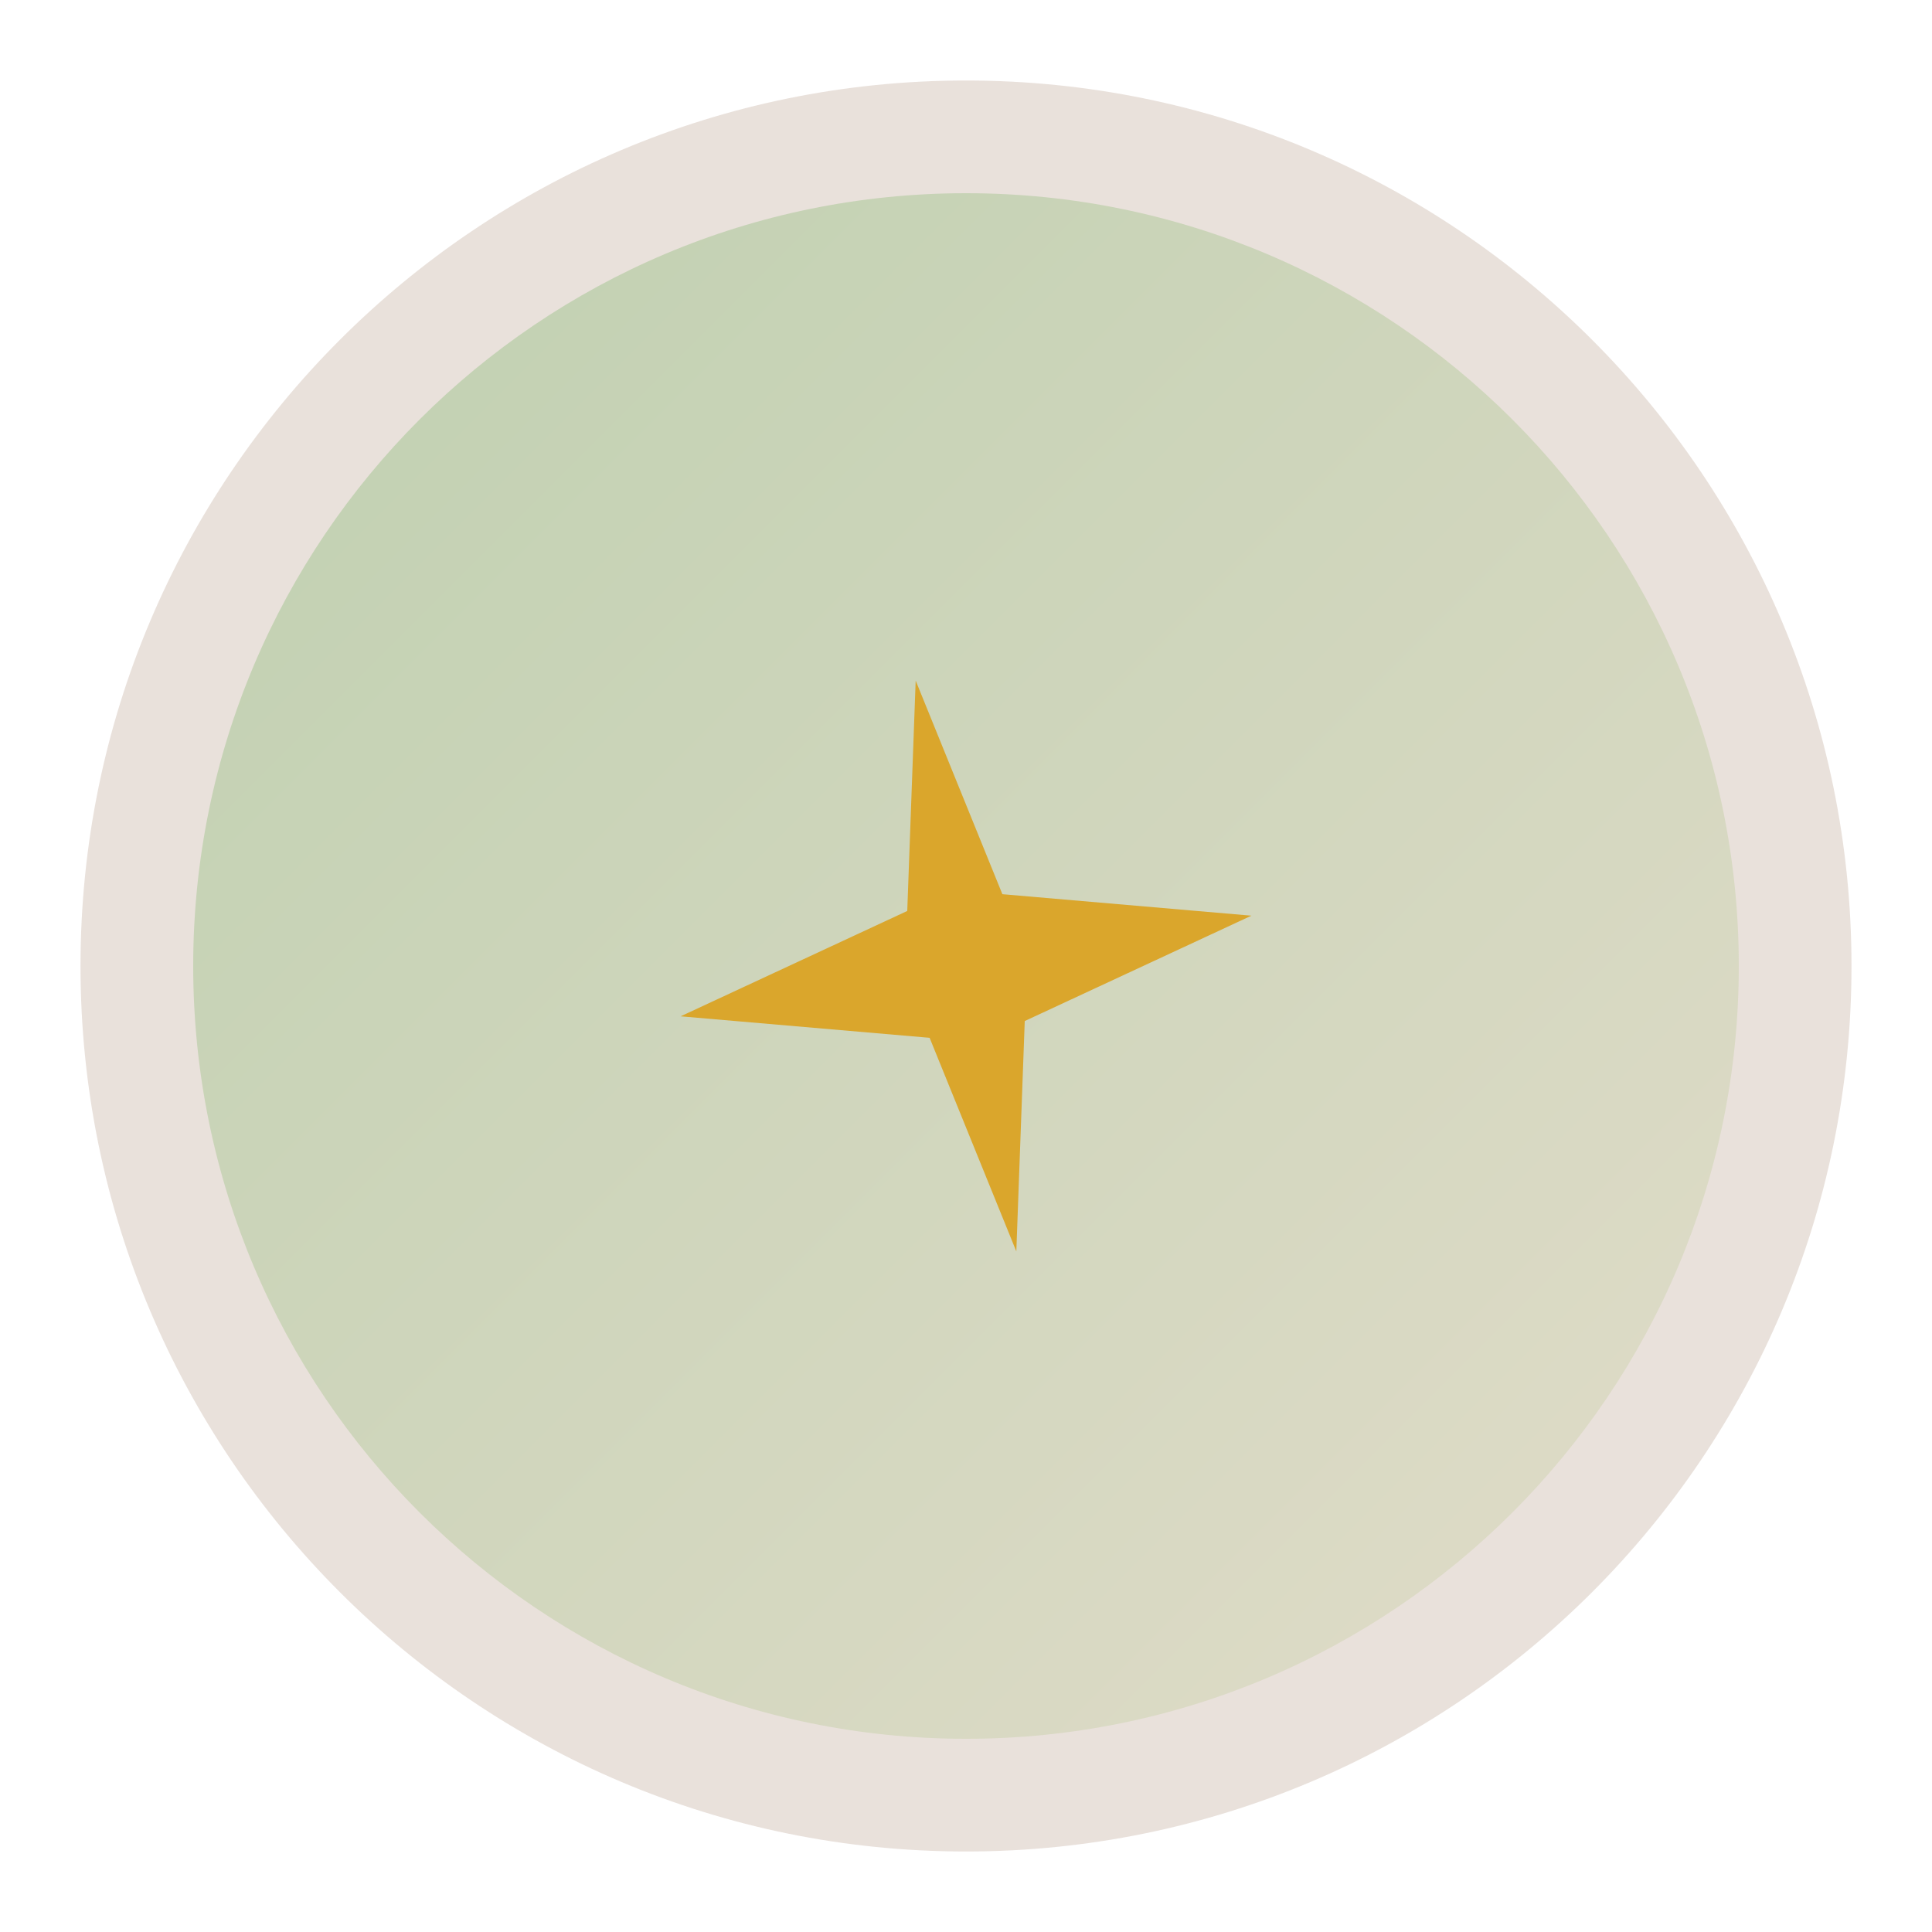
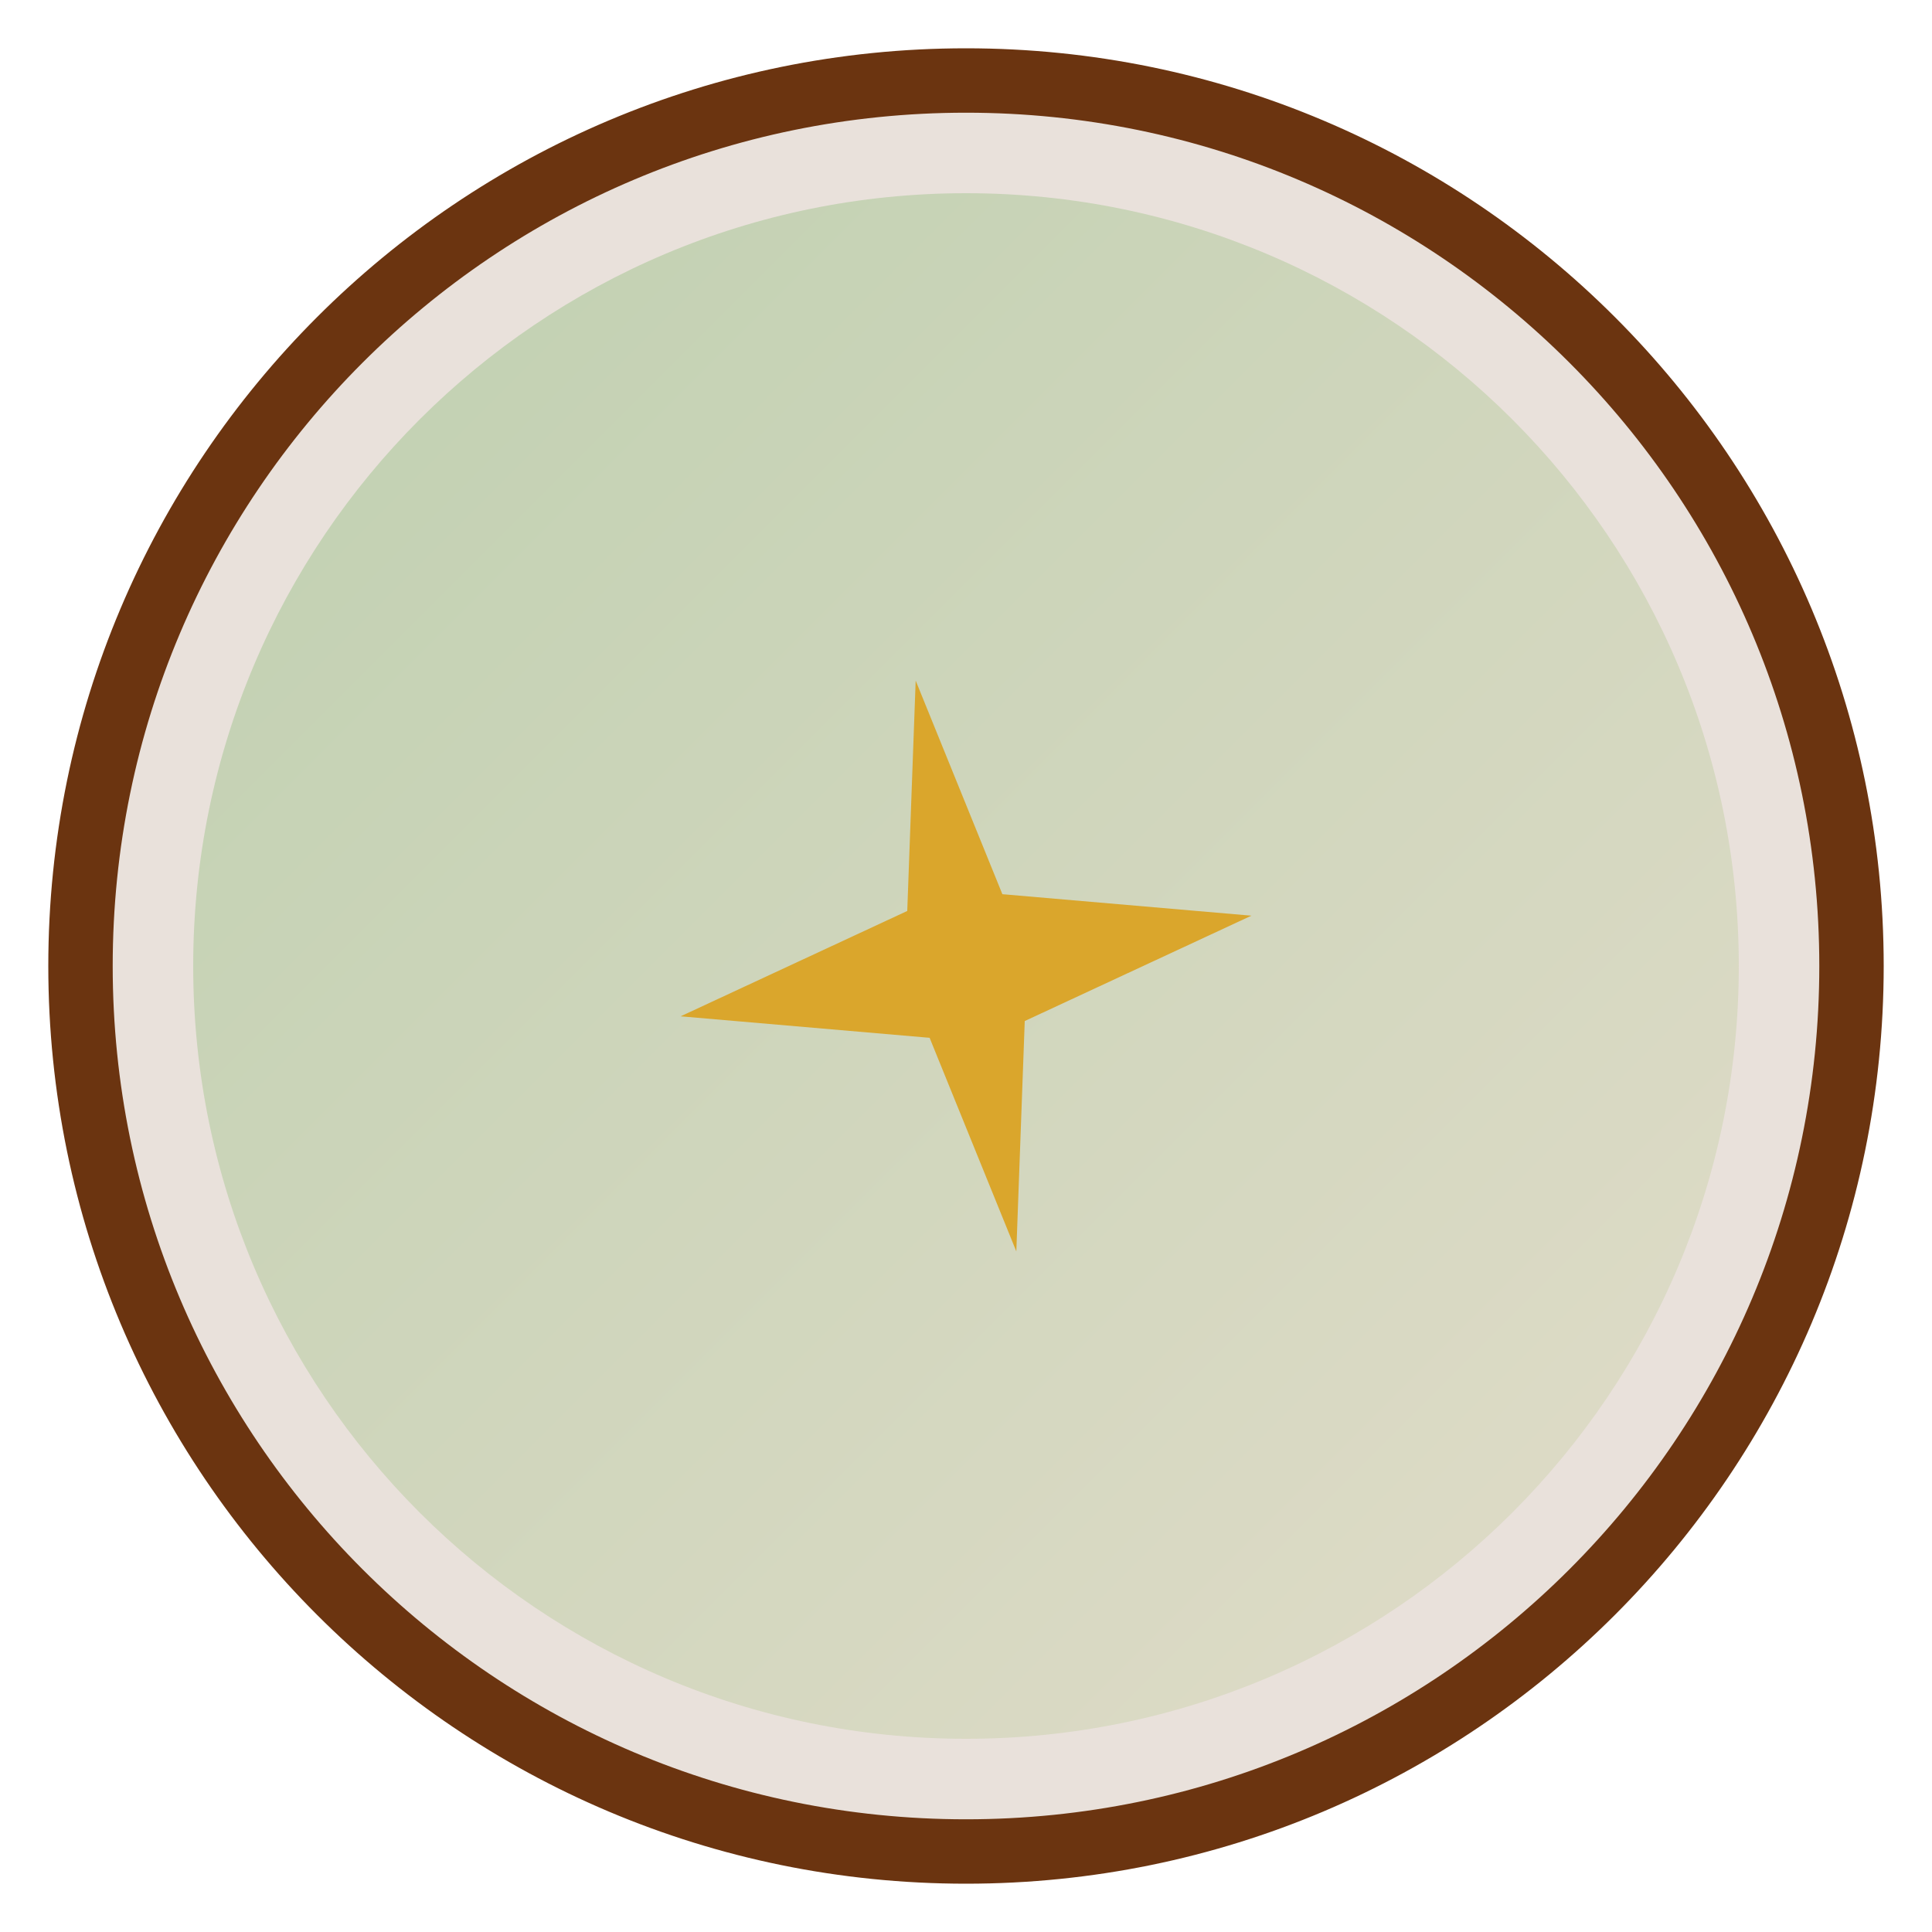
<svg xmlns="http://www.w3.org/2000/svg" viewBox="0 0 120 120" role="img" aria-label="ThinkBigPrep token (blue)">
  <defs>
    <linearGradient id="tbpGradTokenBlue" x1="0" y1="0" x2="1" y2="1">
      <stop offset="0%" stop-color="#BFD0B0" />
      <stop offset="100%" stop-color="#E1DCC9" />
    </linearGradient>
  </defs>
  <circle cx="60" cy="60" r="55" fill="#6b3410" opacity="0.15" />
+   <circle cx="60" cy="60" r="55" fill="none" stroke="#6b3410" stroke-width="4" />
  <circle cx="60" cy="60" r="48" fill="url(#tbpGradTokenBlue)" />
  <g transform="translate(60,60) rotate(-10)">
    <path d="M0 -18 L3 -4 L18 0 L3 4 L0 18 L-3 4 L-18 0 L-3 -4 Z" fill="rgb(218,164,37)" opacity="0.95" />
  </g>
</svg>
